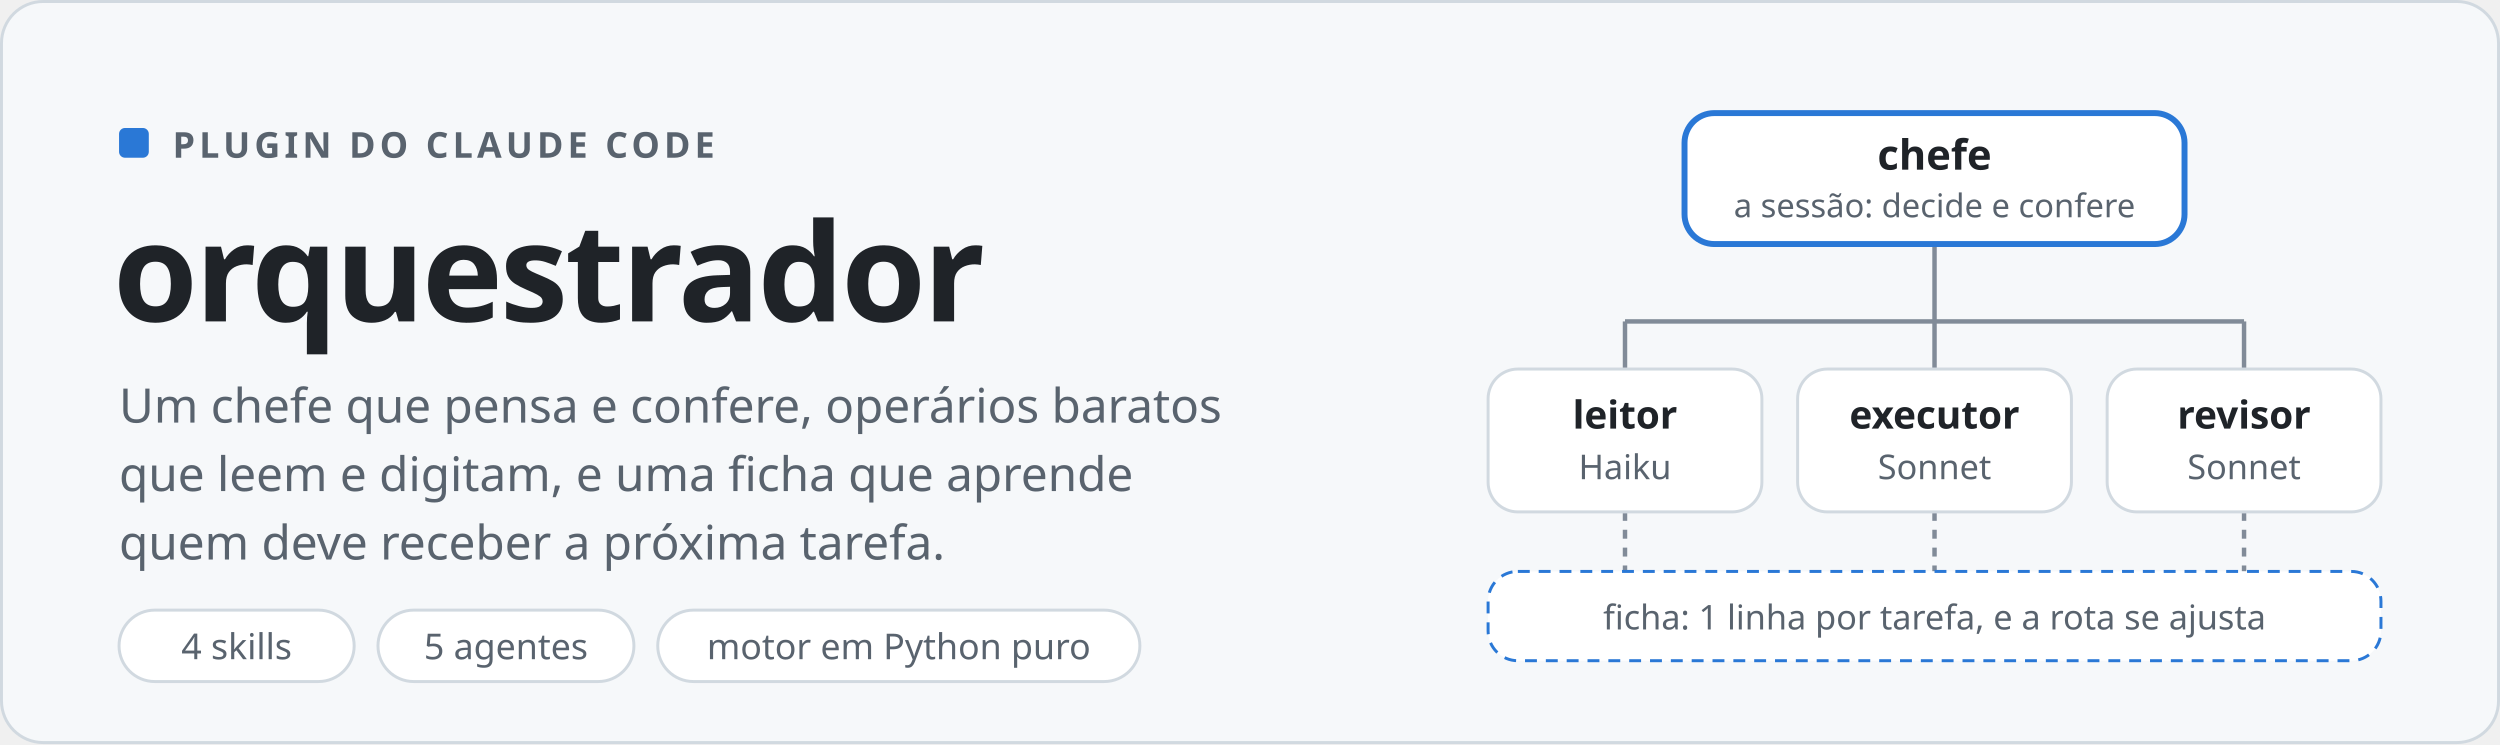
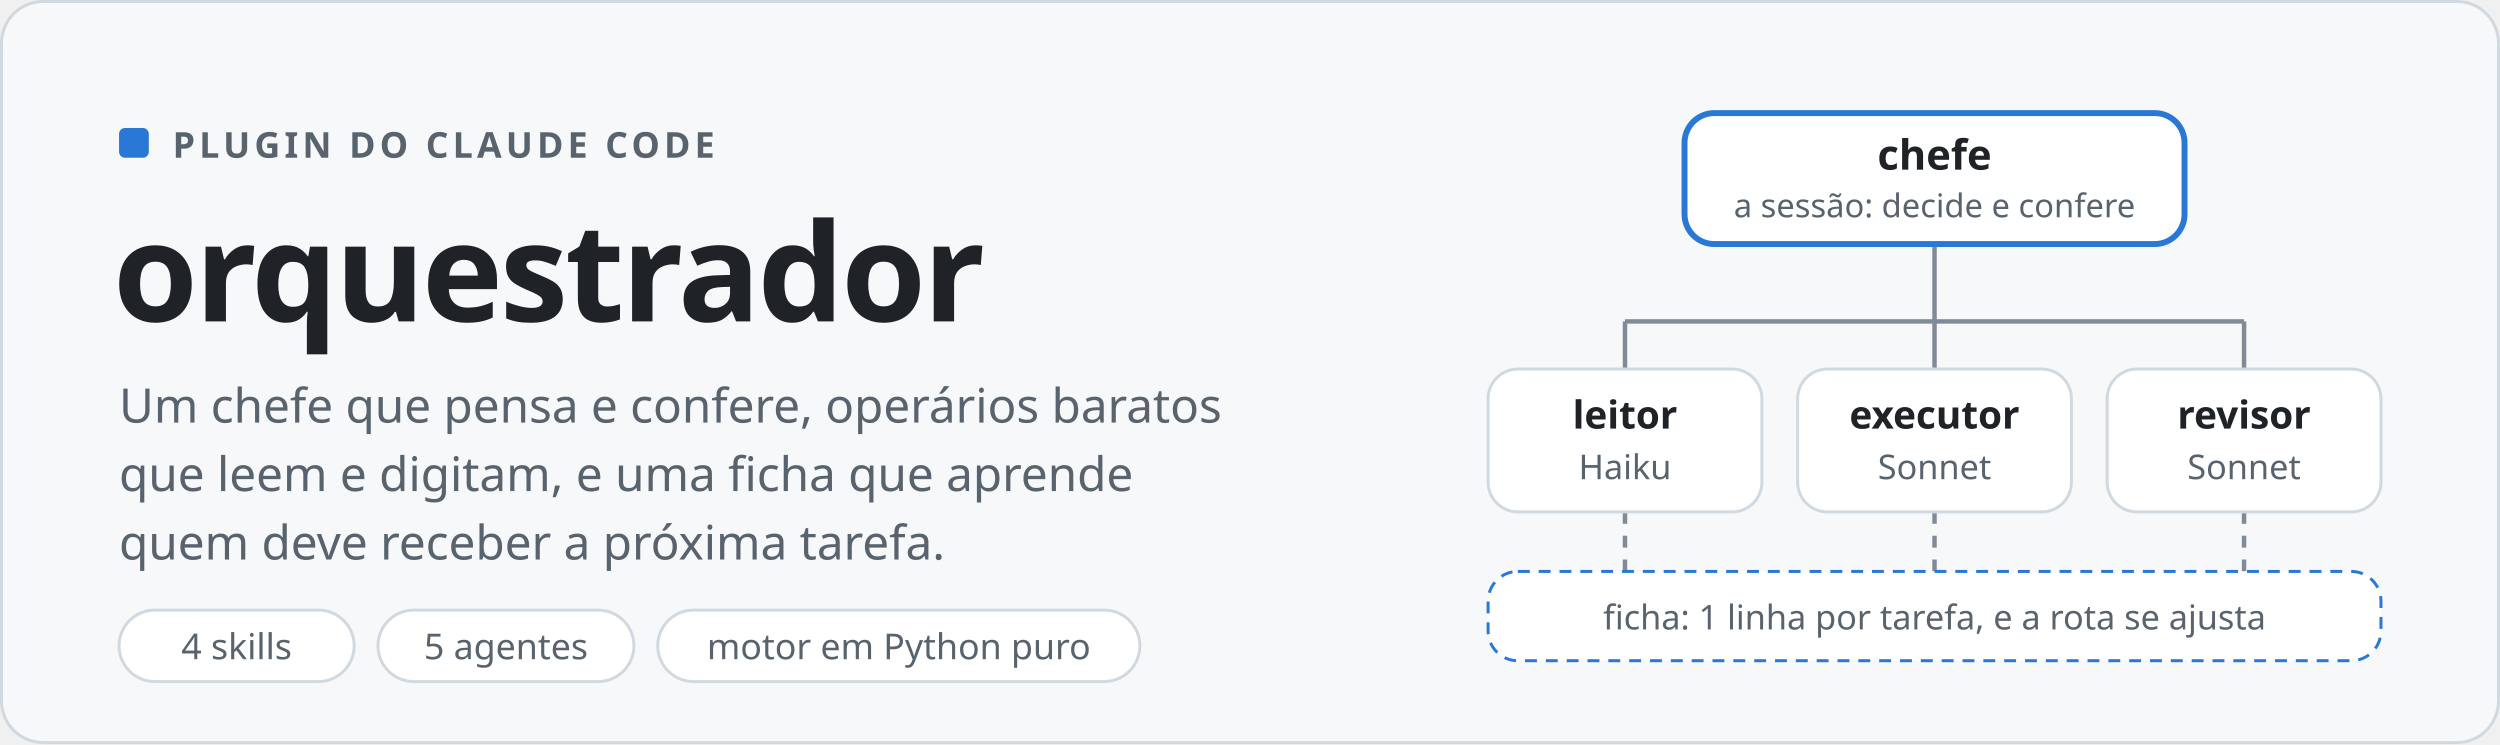
<svg xmlns="http://www.w3.org/2000/svg" viewBox="0 0 840 250" width="840" height="250" role="img" aria-label="orquestrador: plugin do Claude Code com um chefe, operários Haiku e Sonnet e uma ficha que aprende" font-family="-apple-system,BlinkMacSystemFont,'Segoe UI','Noto Sans',Helvetica,Arial,sans-serif">
  <rect x="0.5" y="0.5" width="839" height="249" rx="14" fill="#f6f8fa" stroke="#d1d9e0" />
  <rect x="40" y="43" width="10" height="10" rx="2" fill="#2a78d6" />
  <text x="58" y="53" font-size="12" fill="#59636e" font-weight="600" text-anchor="start" letter-spacing="1.4">PLUGIN DO CLAUDE CODE</text>
  <text x="38" y="108" font-size="46" fill="#1f2328" font-weight="700" text-anchor="start" letter-spacing="-1">orquestrador</text>
  <text x="40" y="142" font-size="16" fill="#59636e" font-weight="400" text-anchor="start">Um chefe que pensa e confere, operários baratos</text>
  <text x="40" y="165" font-size="16" fill="#59636e" font-weight="400" text-anchor="start">que leem e digitam, e uma ficha que aprende</text>
  <text x="40" y="188" font-size="16" fill="#59636e" font-weight="400" text-anchor="start">quem deve receber a próxima tarefa.</text>
  <rect x="40" y="205" width="79" height="24" rx="12" fill="#ffffff" stroke="#d1d9e0" />
  <text x="79.5" y="221.5" font-size="12" fill="#59636e" font-weight="500" text-anchor="middle">4 skills</text>
  <rect x="127" y="205" width="86" height="24" rx="12" fill="#ffffff" stroke="#d1d9e0" />
  <text x="170.0" y="221.5" font-size="12" fill="#59636e" font-weight="500" text-anchor="middle">5 agentes</text>
  <rect x="221" y="205" width="162" height="24" rx="12" fill="#ffffff" stroke="#d1d9e0" />
  <text x="302.0" y="221.5" font-size="12" fill="#59636e" font-weight="500" text-anchor="middle">motor em Python puro</text>
  <path d="M650 82V108M546 108H754M546 108V124M754 108V124M650 108V124" stroke="#818b98" stroke-width="1.5" fill="none" />
-   <path d="M546 172V192M650 172V192M754 172V192" stroke="#818b98" stroke-width="1.5" fill="none" stroke-dasharray="3 3" />
+   <path d="M546 172V192M650 172V192M754 172V192" stroke="#818b98" stroke-width="1.5" fill="none" stroke-dasharray="4 4" />
  <rect x="566" y="38" width="168" height="44" rx="10" fill="#ffffff" stroke="#2a78d6" stroke-width="2" />
  <text x="650" y="57" font-size="14" fill="#1f2328" font-weight="700" text-anchor="middle">chefe</text>
  <text x="650" y="73" font-size="11" fill="#59636e" font-weight="400" text-anchor="middle">a sessão: decide e confere</text>
  <rect x="500" y="124" width="92" height="48" rx="10" fill="#ffffff" stroke="#d1d9e0" />
  <text x="546" y="144" font-size="13" fill="#1f2328" font-weight="600" text-anchor="middle">leitor</text>
  <text x="546" y="161" font-size="11.5" fill="#59636e" font-weight="400" text-anchor="middle">Haiku</text>
  <rect x="604" y="124" width="92" height="48" rx="10" fill="#ffffff" stroke="#d1d9e0" />
  <text x="650" y="144" font-size="13" fill="#1f2328" font-weight="600" text-anchor="middle">executor</text>
  <text x="650" y="161" font-size="11.5" fill="#59636e" font-weight="400" text-anchor="middle">Sonnet</text>
  <rect x="708" y="124" width="92" height="48" rx="10" fill="#ffffff" stroke="#d1d9e0" />
  <text x="754" y="144" font-size="13" fill="#1f2328" font-weight="600" text-anchor="middle">revisor</text>
  <text x="754" y="161" font-size="11.5" fill="#59636e" font-weight="400" text-anchor="middle">Sonnet</text>
  <rect x="500" y="192" width="300" height="30" rx="10" fill="#ffffff" stroke="#2a78d6" stroke-dasharray="4 3" />
  <text x="650" y="211.5" font-size="11.5" fill="#59636e" font-weight="500" text-anchor="middle">ficha: 1 linha por tarefa, e a rota se ajusta</text>
</svg>
